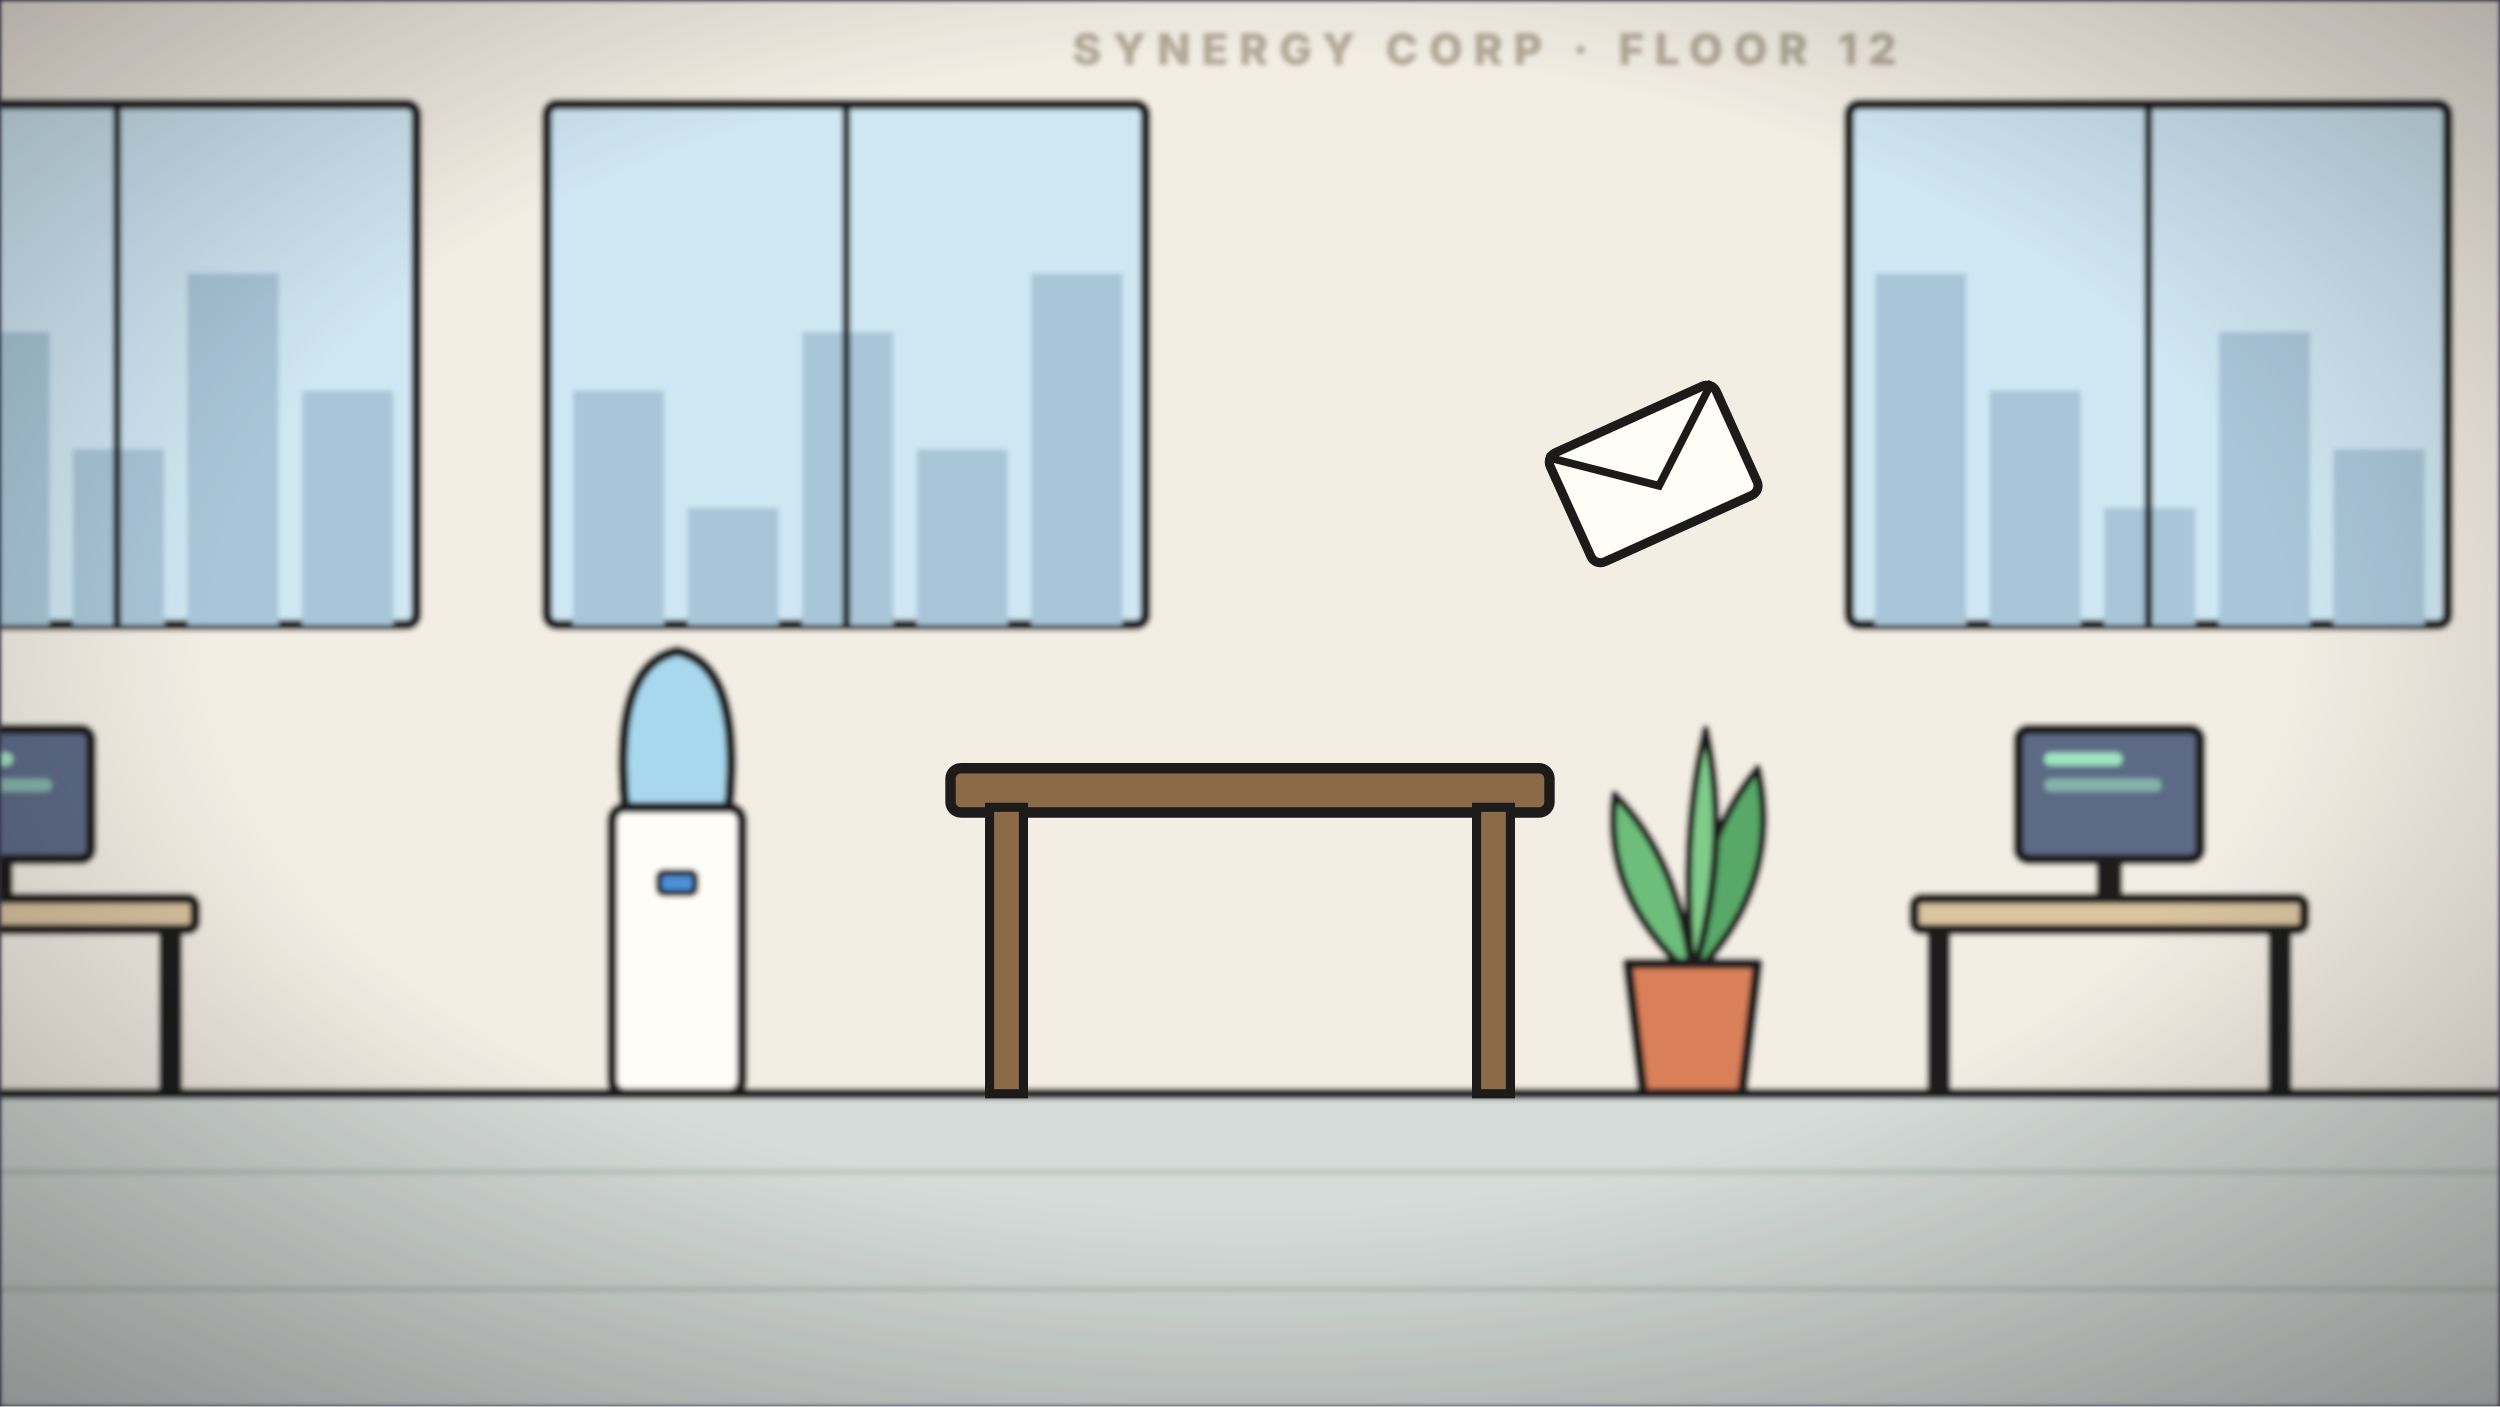
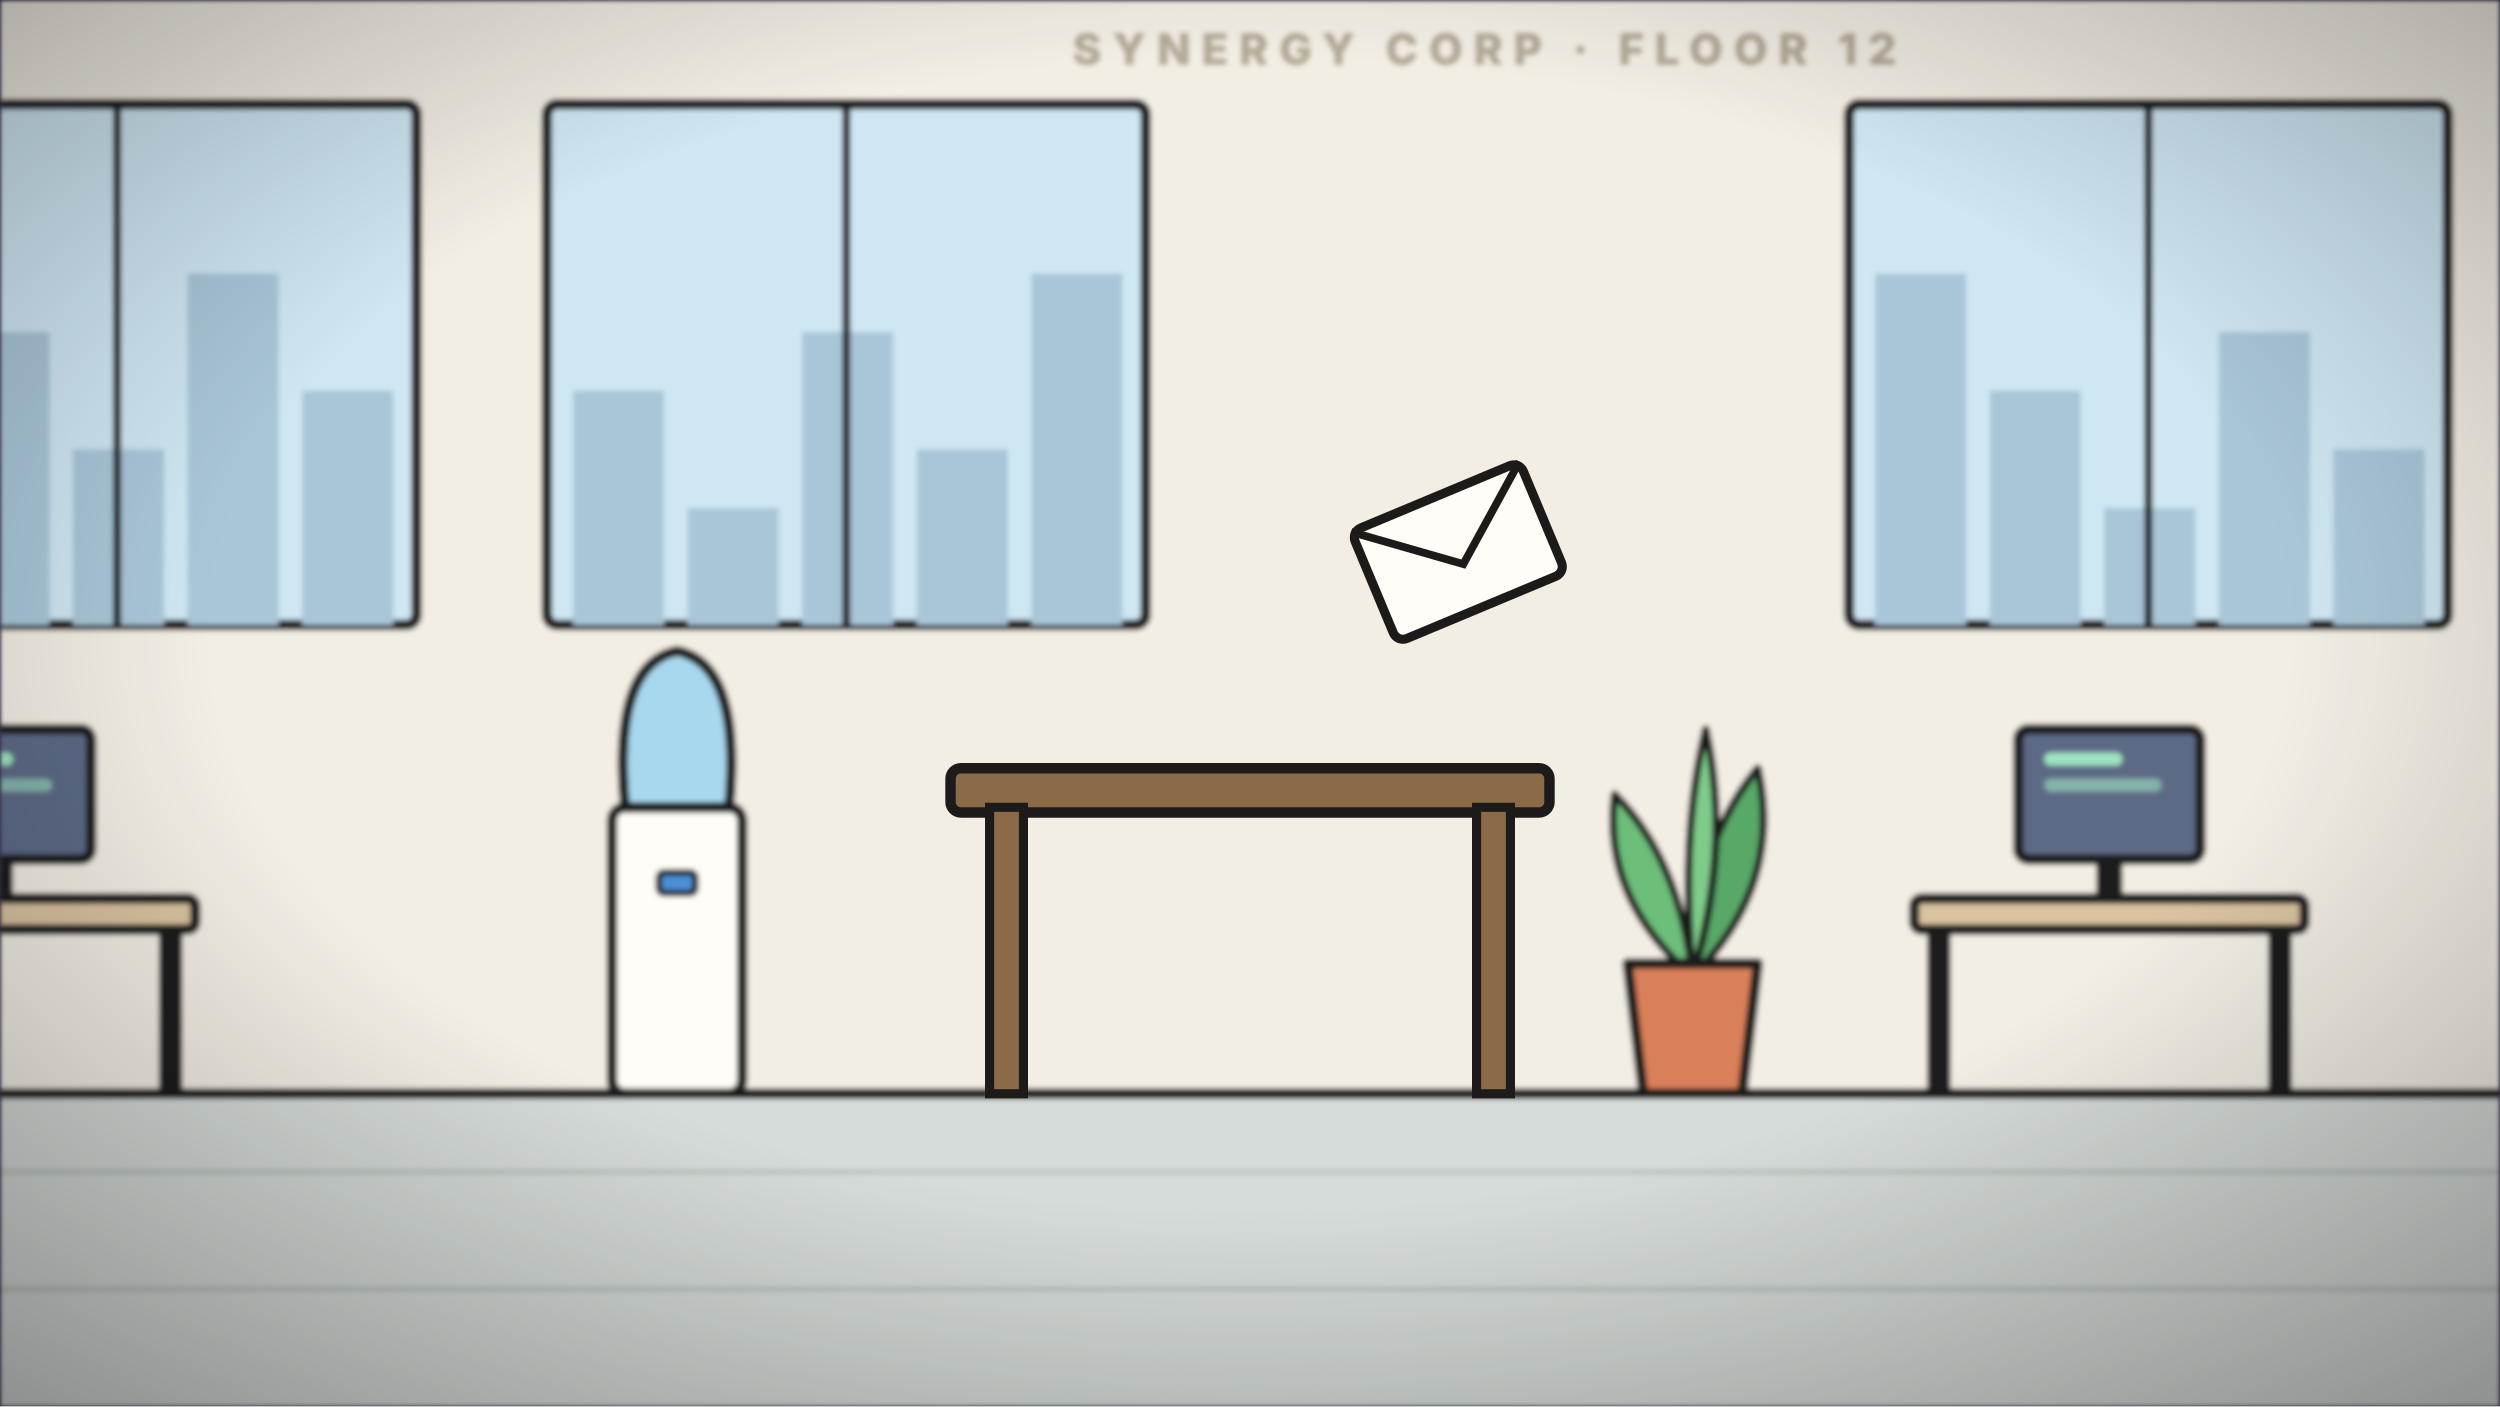
<svg xmlns="http://www.w3.org/2000/svg" viewBox="0 0 1920 1080" width="1920" height="1080" style="position:absolute;inset:0">
  <defs>
    <filter id="hd-rough" x="-4%" y="-4%" width="108%" height="108%" primitiveUnits="userSpaceOnUse" color-interpolation-filters="sRGB">
      <feTurbulence type="fractalNoise" baseFrequency="0.018" numOctaves="1" seed="11" result="warp" />
      <feDisplacementMap in="SourceGraphic" in2="warp" scale="4.5" xChannelSelector="R" yChannelSelector="G" result="inked" />
      <feTurbulence type="fractalNoise" baseFrequency="0.55 0.9" numOctaves="2" seed="4" result="tooth" />
      <feColorMatrix in="tooth" type="matrix" values="0 0 0 0 0  0 0 0 0 0  0 0 0 0 0  0.520 0 0 0 -0.247" result="grain" />
      <feComposite in="grain" in2="inked" operator="in" result="grainInside" />
      <feMerge>
        <feMergeNode in="inked" />
        <feMergeNode in="grainInside" />
      </feMerge>
    </filter>
    <filter id="bgblur" x="-10%" y="-10%" width="120%" height="120%">
      <feGaussianBlur stdDeviation="2.2" />
    </filter>
    <radialGradient id="vvig" cx="50%" cy="45%" r="75%">
      <stop offset="55%" stop-color="#000" stop-opacity="0" />
      <stop offset="100%" stop-color="#000" stop-opacity="0.35" />
    </radialGradient>
  </defs>
  <rect width="1920" height="1080" fill="#3B3550" />
  <g transform="translate(960 540) scale(1) translate(-900 -600)" filter="url(#bgblur)">
    <g>
      <rect x="-800" y="-600" width="3520" height="1600" fill="#F3EEE4" />
      <g>
        <rect x="-200" y="140" width="460" height="400" rx="8" fill="#CFE7F3" stroke="#1D1A1A" stroke-width="8" />
        <rect x="-180" y="450" width="70" height="90" fill="#A9C6D8" />
        <rect x="-92" y="315" width="70" height="225" fill="#A9C6D8" />
        <rect x="-4" y="405" width="70" height="135" fill="#A9C6D8" />
        <rect x="84" y="270" width="70" height="270" fill="#A9C6D8" />
        <rect x="172" y="360" width="70" height="180" fill="#A9C6D8" />
        <line x1="30" x2="30" y1="140" y2="540" stroke="#1D1A1A" stroke-width="6" />
      </g>
      <g>
        <rect x="360" y="140" width="460" height="400" rx="8" fill="#CFE7F3" stroke="#1D1A1A" stroke-width="8" />
        <rect x="380" y="360" width="70" height="180" fill="#A9C6D8" />
        <rect x="468" y="450" width="70" height="90" fill="#A9C6D8" />
        <rect x="556" y="315" width="70" height="225" fill="#A9C6D8" />
        <rect x="644" y="405" width="70" height="135" fill="#A9C6D8" />
        <rect x="732" y="270" width="70" height="270" fill="#A9C6D8" />
        <line x1="590" x2="590" y1="140" y2="540" stroke="#1D1A1A" stroke-width="6" />
      </g>
      <g>
        <rect x="1360" y="140" width="460" height="400" rx="8" fill="#CFE7F3" stroke="#1D1A1A" stroke-width="8" />
        <rect x="1380" y="270" width="70" height="270" fill="#A9C6D8" />
        <rect x="1468" y="360" width="70" height="180" fill="#A9C6D8" />
        <rect x="1556" y="450" width="70" height="90" fill="#A9C6D8" />
        <rect x="1644" y="315" width="70" height="225" fill="#A9C6D8" />
        <rect x="1732" y="405" width="70" height="135" fill="#A9C6D8" />
        <line x1="1590" x2="1590" y1="140" y2="540" stroke="#1D1A1A" stroke-width="6" />
      </g>
      <g>
        <rect x="1920" y="140" width="460" height="400" rx="8" fill="#CFE7F3" stroke="#1D1A1A" stroke-width="8" />
        <rect x="1940" y="405" width="70" height="135" fill="#A9C6D8" />
        <rect x="2028" y="270" width="70" height="270" fill="#A9C6D8" />
        <rect x="2116" y="360" width="70" height="180" fill="#A9C6D8" />
        <rect x="2204" y="450" width="70" height="90" fill="#A9C6D8" />
        <rect x="2292" y="315" width="70" height="225" fill="#A9C6D8" />
        <line x1="2150" x2="2150" y1="140" y2="540" stroke="#1D1A1A" stroke-width="6" />
      </g>
      <text x="1080" y="110" text-anchor="middle" font-family="Inter, 'Arial Rounded MT Bold', 'Helvetica Neue', Arial, sans-serif" font-weight="900" font-size="34" fill="#B4AA98" letter-spacing="8">SYNERGY CORP · FLOOR 12</text>
      <g>
        <rect x="-800" y="900" width="3520" height="900" fill="#D6DCD9" />
        <line x1="-800" x2="2720" y1="900" y2="900" stroke="#1D1A1A" stroke-width="8" />
        <line x1="-800" x2="2720" y1="960" y2="960" stroke="#BCC4C0" stroke-width="4" />
        <line x1="-800" x2="2720" y1="1050" y2="1050" stroke="#BCC4C0" stroke-width="4" />
      </g>
      <g transform="translate(-60 900)">
        <rect x="-150" y="-150" width="300" height="24" rx="6" fill="#D9C3A0" stroke="#1D1A1A" stroke-width="8" stroke-linejoin="round" stroke-linecap="round" />
        <rect x="-140" y="-126" width="18" height="126" fill="#1D1A1A" />
        <rect x="122" y="-126" width="18" height="126" fill="#1D1A1A" />
        <g>
          <rect x="-70" y="-280" width="140" height="100" rx="8" fill="#5D6B86" stroke="#1D1A1A" stroke-width="8" stroke-linejoin="round" stroke-linecap="round" />
          <rect x="-10" y="-180" width="20" height="30" fill="#1D1A1A" />
          <rect x="-50" y="-262" width="60" height="10" rx="5" fill="#9FE3C1" />
          <rect x="-50" y="-242" width="90" height="10" rx="5" fill="#9FE3C1" opacity="0.6" />
        </g>
      </g>
      <g transform="translate(1560 900)">
        <rect x="-150" y="-150" width="300" height="24" rx="6" fill="#D9C3A0" stroke="#1D1A1A" stroke-width="8" stroke-linejoin="round" stroke-linecap="round" />
        <rect x="-140" y="-126" width="18" height="126" fill="#1D1A1A" />
        <rect x="122" y="-126" width="18" height="126" fill="#1D1A1A" />
        <g>
          <rect x="-70" y="-280" width="140" height="100" rx="8" fill="#5D6B86" stroke="#1D1A1A" stroke-width="8" stroke-linejoin="round" stroke-linecap="round" />
          <rect x="-10" y="-180" width="20" height="30" fill="#1D1A1A" />
          <rect x="-50" y="-262" width="60" height="10" rx="5" fill="#9FE3C1" />
          <rect x="-50" y="-242" width="90" height="10" rx="5" fill="#9FE3C1" opacity="0.6" />
        </g>
      </g>
      <g transform="translate(2050 900)">
        <rect x="-150" y="-150" width="300" height="24" rx="6" fill="#D9C3A0" stroke="#1D1A1A" stroke-width="8" stroke-linejoin="round" stroke-linecap="round" />
        <rect x="-140" y="-126" width="18" height="126" fill="#1D1A1A" />
        <rect x="122" y="-126" width="18" height="126" fill="#1D1A1A" />
        <g>
          <rect x="-70" y="-280" width="140" height="100" rx="8" fill="#5D6B86" stroke="#1D1A1A" stroke-width="8" stroke-linejoin="round" stroke-linecap="round" />
          <rect x="-10" y="-180" width="20" height="30" fill="#1D1A1A" />
          <rect x="-50" y="-262" width="60" height="10" rx="5" fill="#9FE3C1" />
          <rect x="-50" y="-242" width="90" height="10" rx="5" fill="#9FE3C1" opacity="0.6" />
        </g>
      </g>
      <g transform="translate(460 900)">
        <rect x="-50" y="-220" width="100" height="220" rx="10" fill="#FFFDF8" stroke="#1D1A1A" stroke-width="8" stroke-linejoin="round" stroke-linecap="round" />
        <path d="M -40 -220 Q -50 -330 0 -340 Q 50 -330 40 -220 Z" fill="#A8D8EE" stroke="#1D1A1A" stroke-width="8" stroke-linejoin="round" stroke-linecap="round" />
        <rect x="-14" y="-170" width="28" height="16" rx="4" fill="#4D8FD6" stroke="#1D1A1A" stroke-width="5" stroke-linejoin="round" stroke-linecap="round" />
      </g>
      <g transform="translate(1240 900) scale(1)">
        <g transform="rotate(0 0 -90)">
          <path d="M 0 -90 Q -70 -150 -60 -230 Q -10 -180 0 -90 Z" fill="#6DBE7A" stroke="#1D1A1A" stroke-width="6" stroke-linejoin="round" stroke-linecap="round" />
          <path d="M 0 -90 Q 70 -160 50 -250 Q 0 -190 0 -90 Z" fill="#59A867" stroke="#1D1A1A" stroke-width="6" stroke-linejoin="round" stroke-linecap="round" />
          <path d="M 0 -90 Q -10 -200 10 -280 Q 30 -190 0 -90 Z" fill="#7FCC8A" stroke="#1D1A1A" stroke-width="6" stroke-linejoin="round" stroke-linecap="round" />
        </g>
        <path d="M -50 -100 L 50 -100 L 38 0 L -38 0 Z" fill="#D9805A" stroke="#1D1A1A" stroke-width="8" stroke-linejoin="round" stroke-linecap="round" />
      </g>
    </g>
  </g>
  <g transform="translate(960 540) scale(1) translate(-900 -600)">
    <g transform="translate(900 900)">
      <rect x="-230" y="-250" width="460" height="34" rx="8" fill="#8B6A48" stroke="#1D1A1A" stroke-width="8" />
      <rect x="-200" y="-220" width="26" height="220" fill="#8B6A48" stroke="#1D1A1A" stroke-width="7" />
      <rect x="174" y="-220" width="26" height="220" fill="#8B6A48" stroke="#1D1A1A" stroke-width="7" />
    </g>
  </g>
  <rect width="1920" height="1080" fill="url(#vvig)" />
-   <g>
-     <g transform="translate(1270 364) rotate(-24.33333)">
-       <rect x="-70" y="-46" width="140" height="92" rx="8" fill="#FFFDF8" stroke="#1D1A1A" stroke-width="7" />
-       <path d="M -70 -46 L 0 10 L 70 -46" fill="none" stroke="#1D1A1A" stroke-width="6" />
-     </g>
+   <g transform="translate(1120 424) rotate(-22.66667)">
+     <rect x="-70" y="-46" width="140" height="92" rx="8" fill="#FFFDF8" stroke="#1D1A1A" stroke-width="7" />
+     <path d="M -70 -46 L 0 10 L 70 -46" fill="none" stroke="#1D1A1A" stroke-width="6" />
  </g>
</svg>
